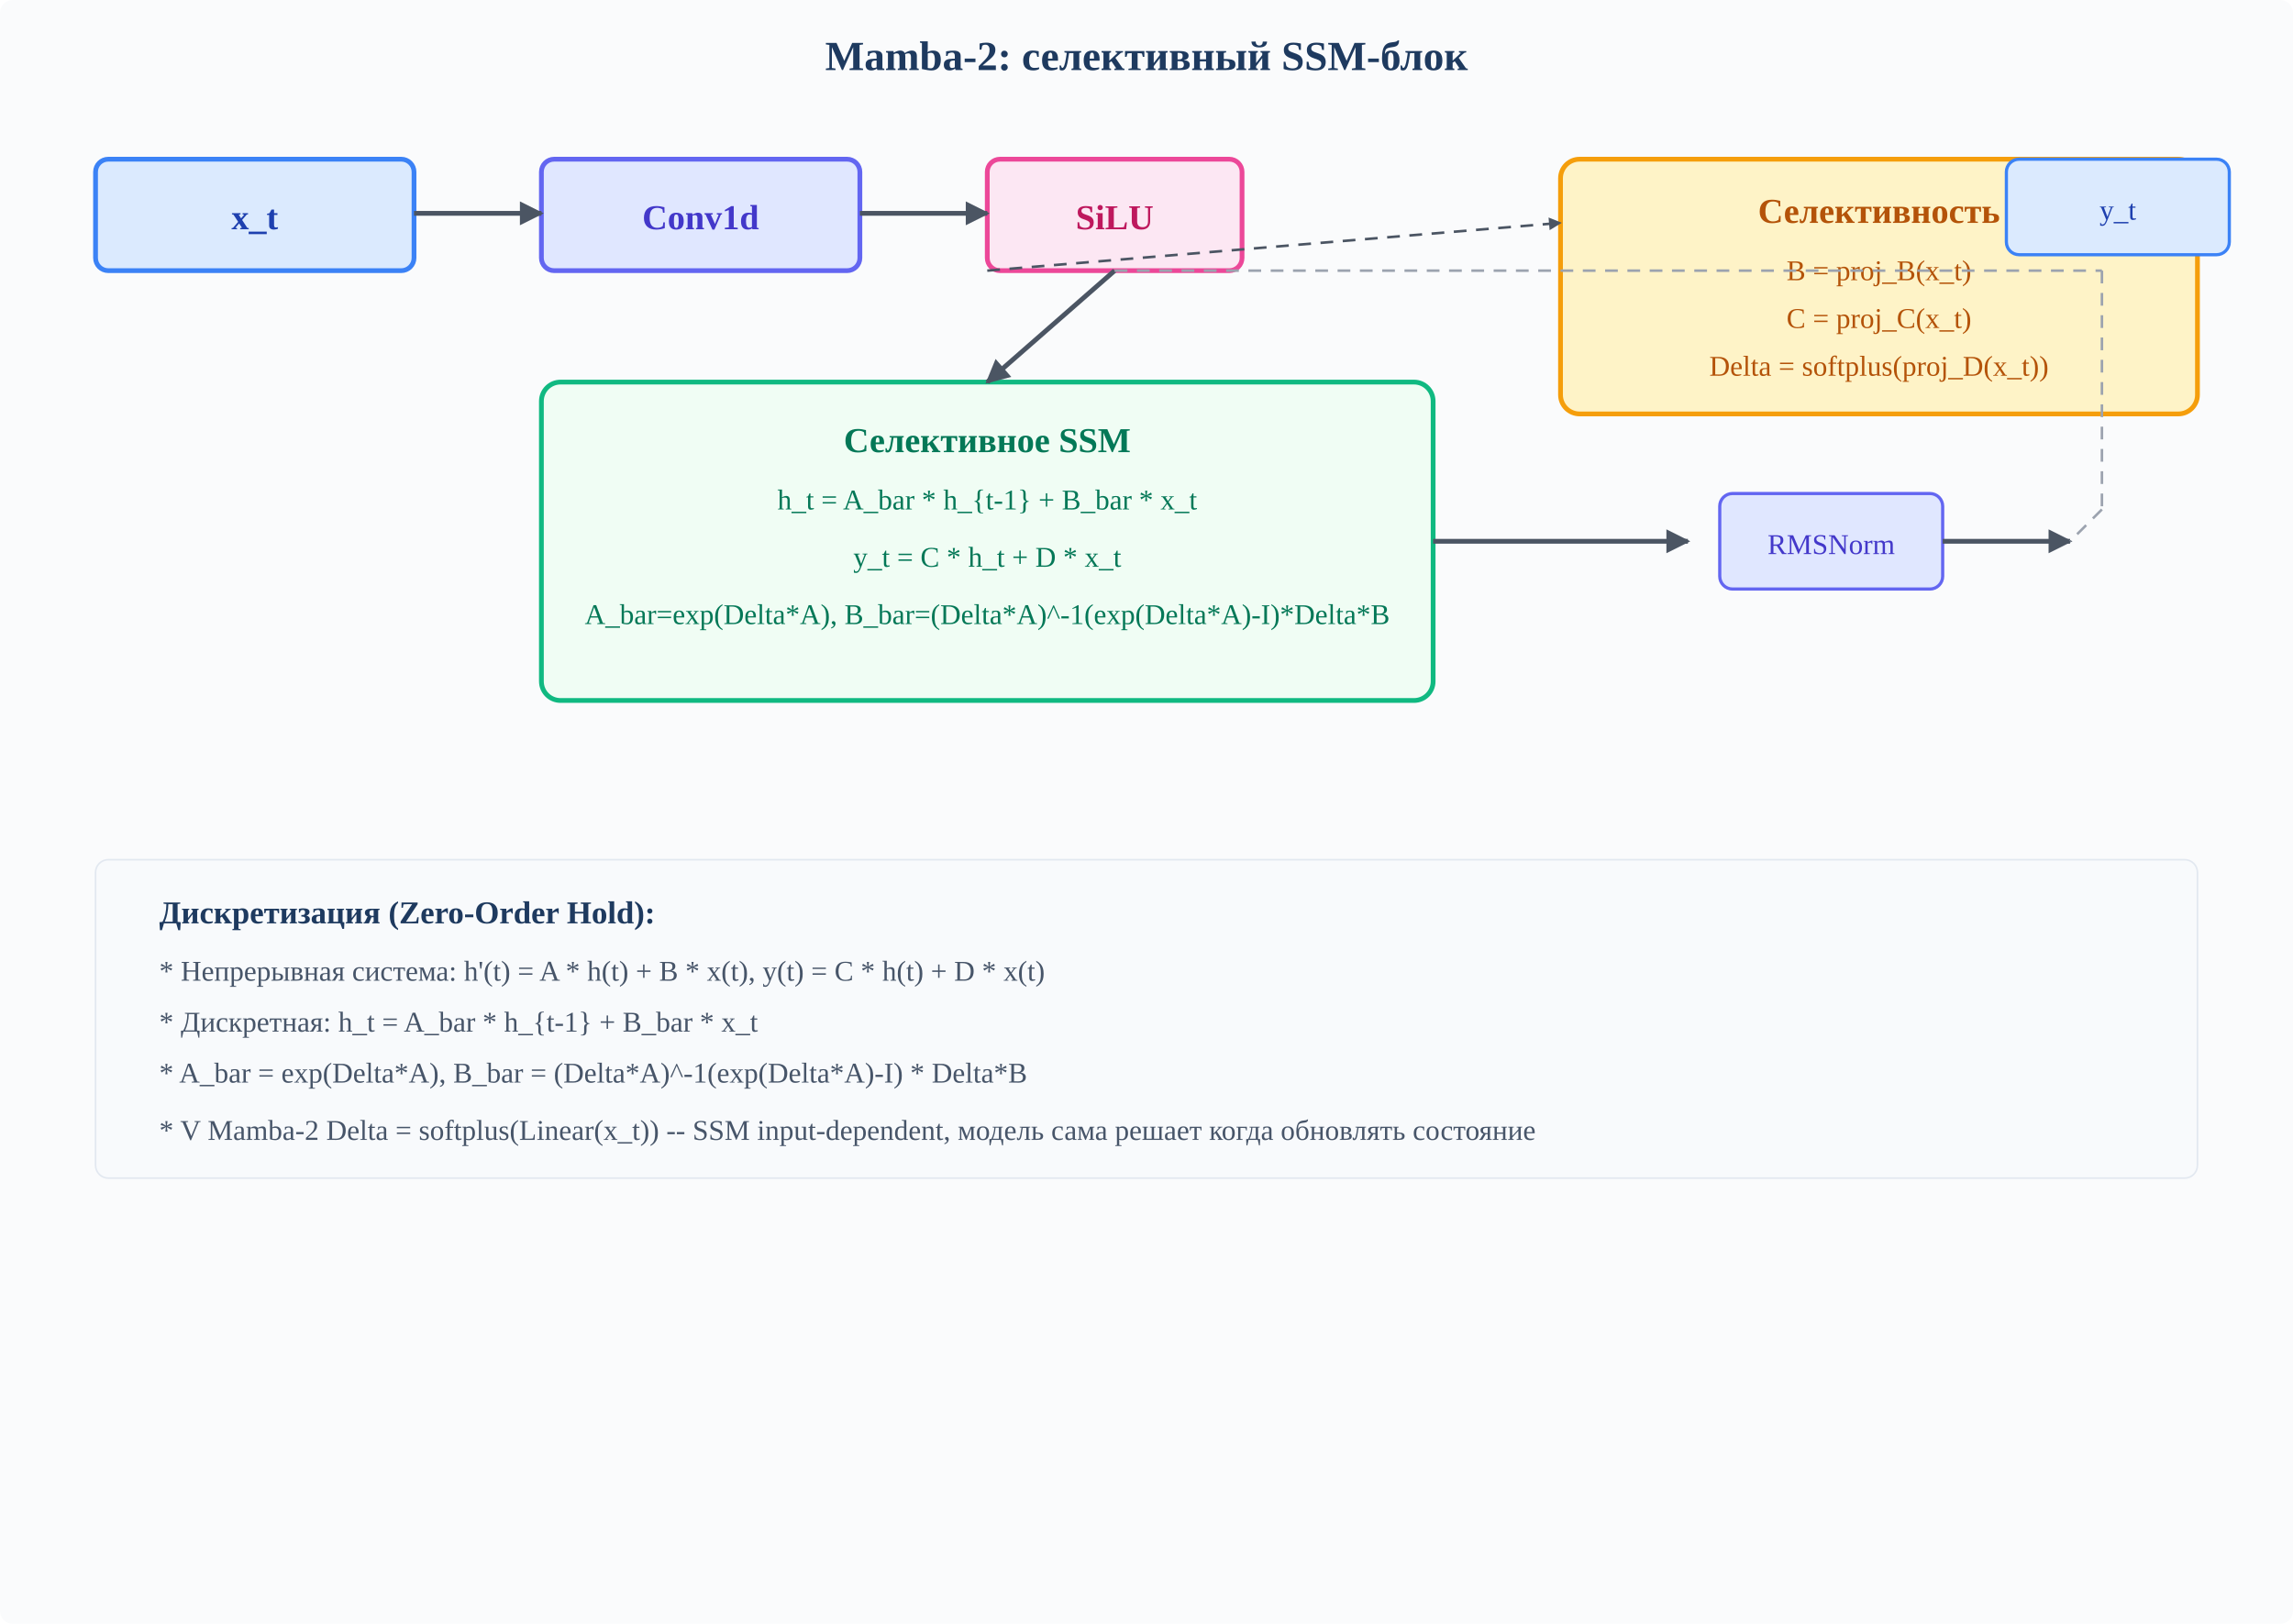
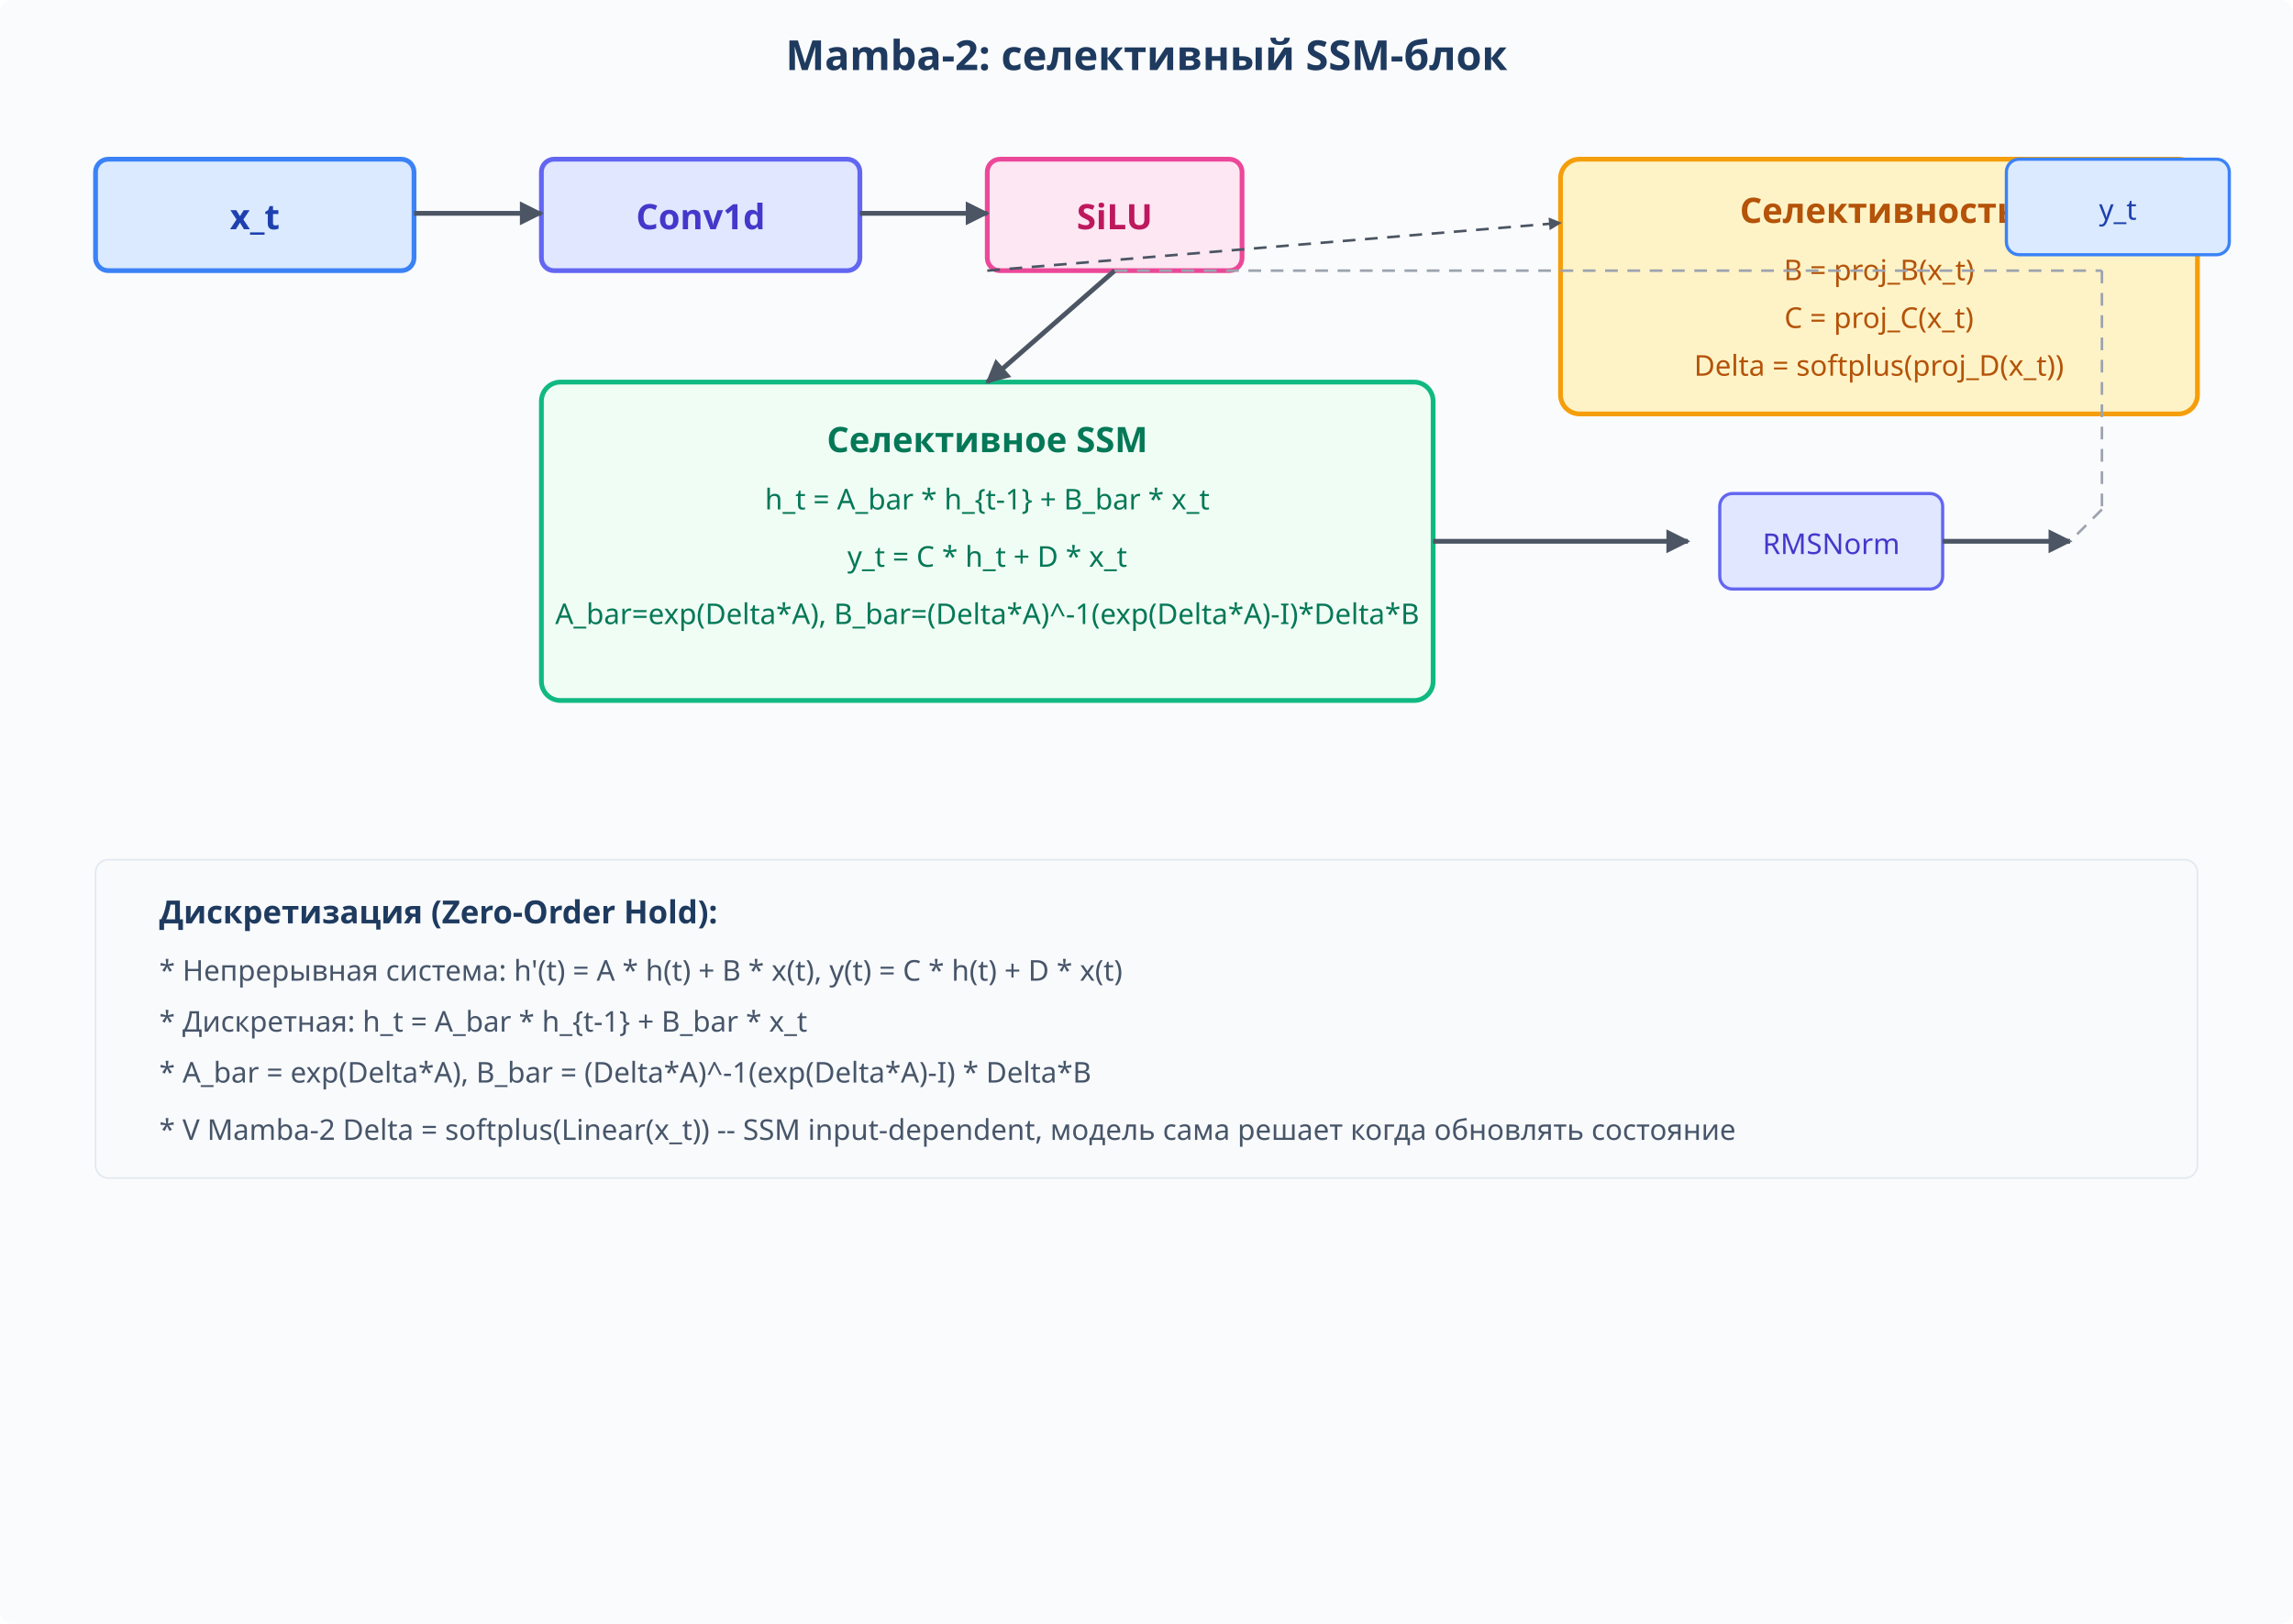
- <svg xmlns="http://www.w3.org/2000/svg" viewBox="0 0 720 510" font-family="'Times New Roman',Times,serif" font-size="11">
+ <svg xmlns="http://www.w3.org/2000/svg" viewBox="0 0 720 510" font-family="sans-serif" font-size="11">
  <defs>
    <marker id="a" viewBox="0 0 10 10" refX="9" refY="5" markerWidth="5" markerHeight="5" orient="auto">
      <path d="M 0 0 L 10 5 L 0 10 z" fill="#4B5563" />
    </marker>
  </defs>
  <rect x="0" y="0" width="720" height="510" fill="#fafbfc" rx="4" />
  <text x="360" y="22" text-anchor="middle" font-weight="bold" font-size="13" fill="#1e3a5f">Mamba-2: селективный SSM-блок</text>
  <rect x="30" y="50" width="100" height="35" rx="4" fill="#dbeafe" stroke="#3b82f6" stroke-width="1.5" />
  <text x="80" y="72" text-anchor="middle" font-weight="bold" fill="#1e40af">x_t</text>
  <rect x="170" y="50" width="100" height="35" rx="4" fill="#e0e7ff" stroke="#6366f1" stroke-width="1.5" />
  <text x="220" y="72" text-anchor="middle" font-weight="bold" fill="#4338ca">Conv1d</text>
  <line x1="130" y1="67" x2="170" y2="67" stroke="#4B5563" stroke-width="1.5" marker-end="url(#a)" />
  <rect x="310" y="50" width="80" height="35" rx="4" fill="#fce7f3" stroke="#ec4899" stroke-width="1.5" />
  <text x="350" y="72" text-anchor="middle" font-weight="bold" fill="#be185d">SiLU</text>
  <line x1="270" y1="67" x2="310" y2="67" stroke="#4B5563" stroke-width="1.5" marker-end="url(#a)" />
  <rect x="170" y="120" width="280" height="100" rx="6" fill="#f0fdf4" stroke="#10b981" stroke-width="1.5" />
  <text x="310" y="142" text-anchor="middle" font-weight="bold" fill="#047857">Селективное SSM</text>
  <text x="310" y="160" text-anchor="middle" font-size="9" fill="#047857">h_t = A_bar * h_{t-1} + B_bar * x_t</text>
  <text x="310" y="178" text-anchor="middle" font-size="9" fill="#047857">y_t = C * h_t + D * x_t</text>
  <text x="310" y="196" text-anchor="middle" font-size="9" fill="#047857">A_bar=exp(Delta*A), B_bar=(Delta*A)^-1(exp(Delta*A)-I)*Delta*B</text>
  <line x1="350" y1="85" x2="310" y2="120" stroke="#4B5563" stroke-width="1.5" marker-end="url(#a)" />
  <rect x="490" y="50" width="200" height="80" rx="6" fill="#fef3c7" stroke="#f59e0b" stroke-width="1.5" />
  <text x="590" y="70" text-anchor="middle" font-weight="bold" fill="#b45309">Селективность</text>
  <text x="590" y="88" text-anchor="middle" font-size="9" fill="#b45309">B = proj_B(x_t)</text>
  <text x="590" y="103" text-anchor="middle" font-size="9" fill="#b45309">C = proj_C(x_t)</text>
  <text x="590" y="118" text-anchor="middle" font-size="9" fill="#b45309">Delta = softplus(proj_D(x_t))</text>
  <line x1="310" y1="85" x2="490" y2="70" stroke="#4B5563" stroke-width="0.8" stroke-dasharray="4,3" marker-end="url(#a)" />
  <line x1="450" y1="170" x2="530" y2="170" stroke="#4B5563" stroke-width="1.5" marker-end="url(#a)" />
  <rect x="540" y="155" width="70" height="30" rx="4" fill="#e0e7ff" stroke="#6366f1" stroke-width="1" />
  <text x="575" y="174" text-anchor="middle" font-size="9" fill="#4338ca">RMSNorm</text>
  <line x1="610" y1="170" x2="650" y2="170" stroke="#4B5563" stroke-width="1.5" marker-end="url(#a)" />
  <line x1="350" y1="85" x2="660" y2="85" stroke="#9CA3AF" stroke-width="0.8" stroke-dasharray="4,3" />
  <line x1="660" y1="85" x2="660" y2="160" stroke="#9CA3AF" stroke-width="0.8" stroke-dasharray="4,3" />
  <line x1="660" y1="160" x2="650" y2="170" stroke="#9CA3AF" stroke-width="0.8" stroke-dasharray="4,3" />
  <rect x="630" y="50" width="70" height="30" rx="4" fill="#dbeafe" stroke="#3b82f6" stroke-width="1" />
  <text x="665" y="69" text-anchor="middle" font-size="9" fill="#1e40af">y_t</text>
  <rect x="30" y="270" width="660" height="100" rx="4" fill="#f8fafc" stroke="#e2e8f0" stroke-width="0.5" />
  <text x="50" y="290" font-weight="bold" font-size="10" fill="#1e3a5f">Дискретизация (Zero-Order Hold):</text>
  <text x="50" y="308" font-size="9" fill="#475569">* Непрерывная система: h'(t) = A * h(t) + B * x(t), y(t) = C * h(t) + D * x(t)</text>
  <text x="50" y="324" font-size="9" fill="#475569">* Дискретная: h_t = A_bar * h_{t-1} + B_bar * x_t</text>
  <text x="50" y="340" font-size="9" fill="#475569">* A_bar = exp(Delta*A), B_bar = (Delta*A)^-1(exp(Delta*A)-I) * Delta*B</text>
  <text x="50" y="358" font-size="9" fill="#475569">* V Mamba-2 Delta = softplus(Linear(x_t)) -- SSM input-dependent, модель сама решает когда обновлять состояние</text>
</svg>
